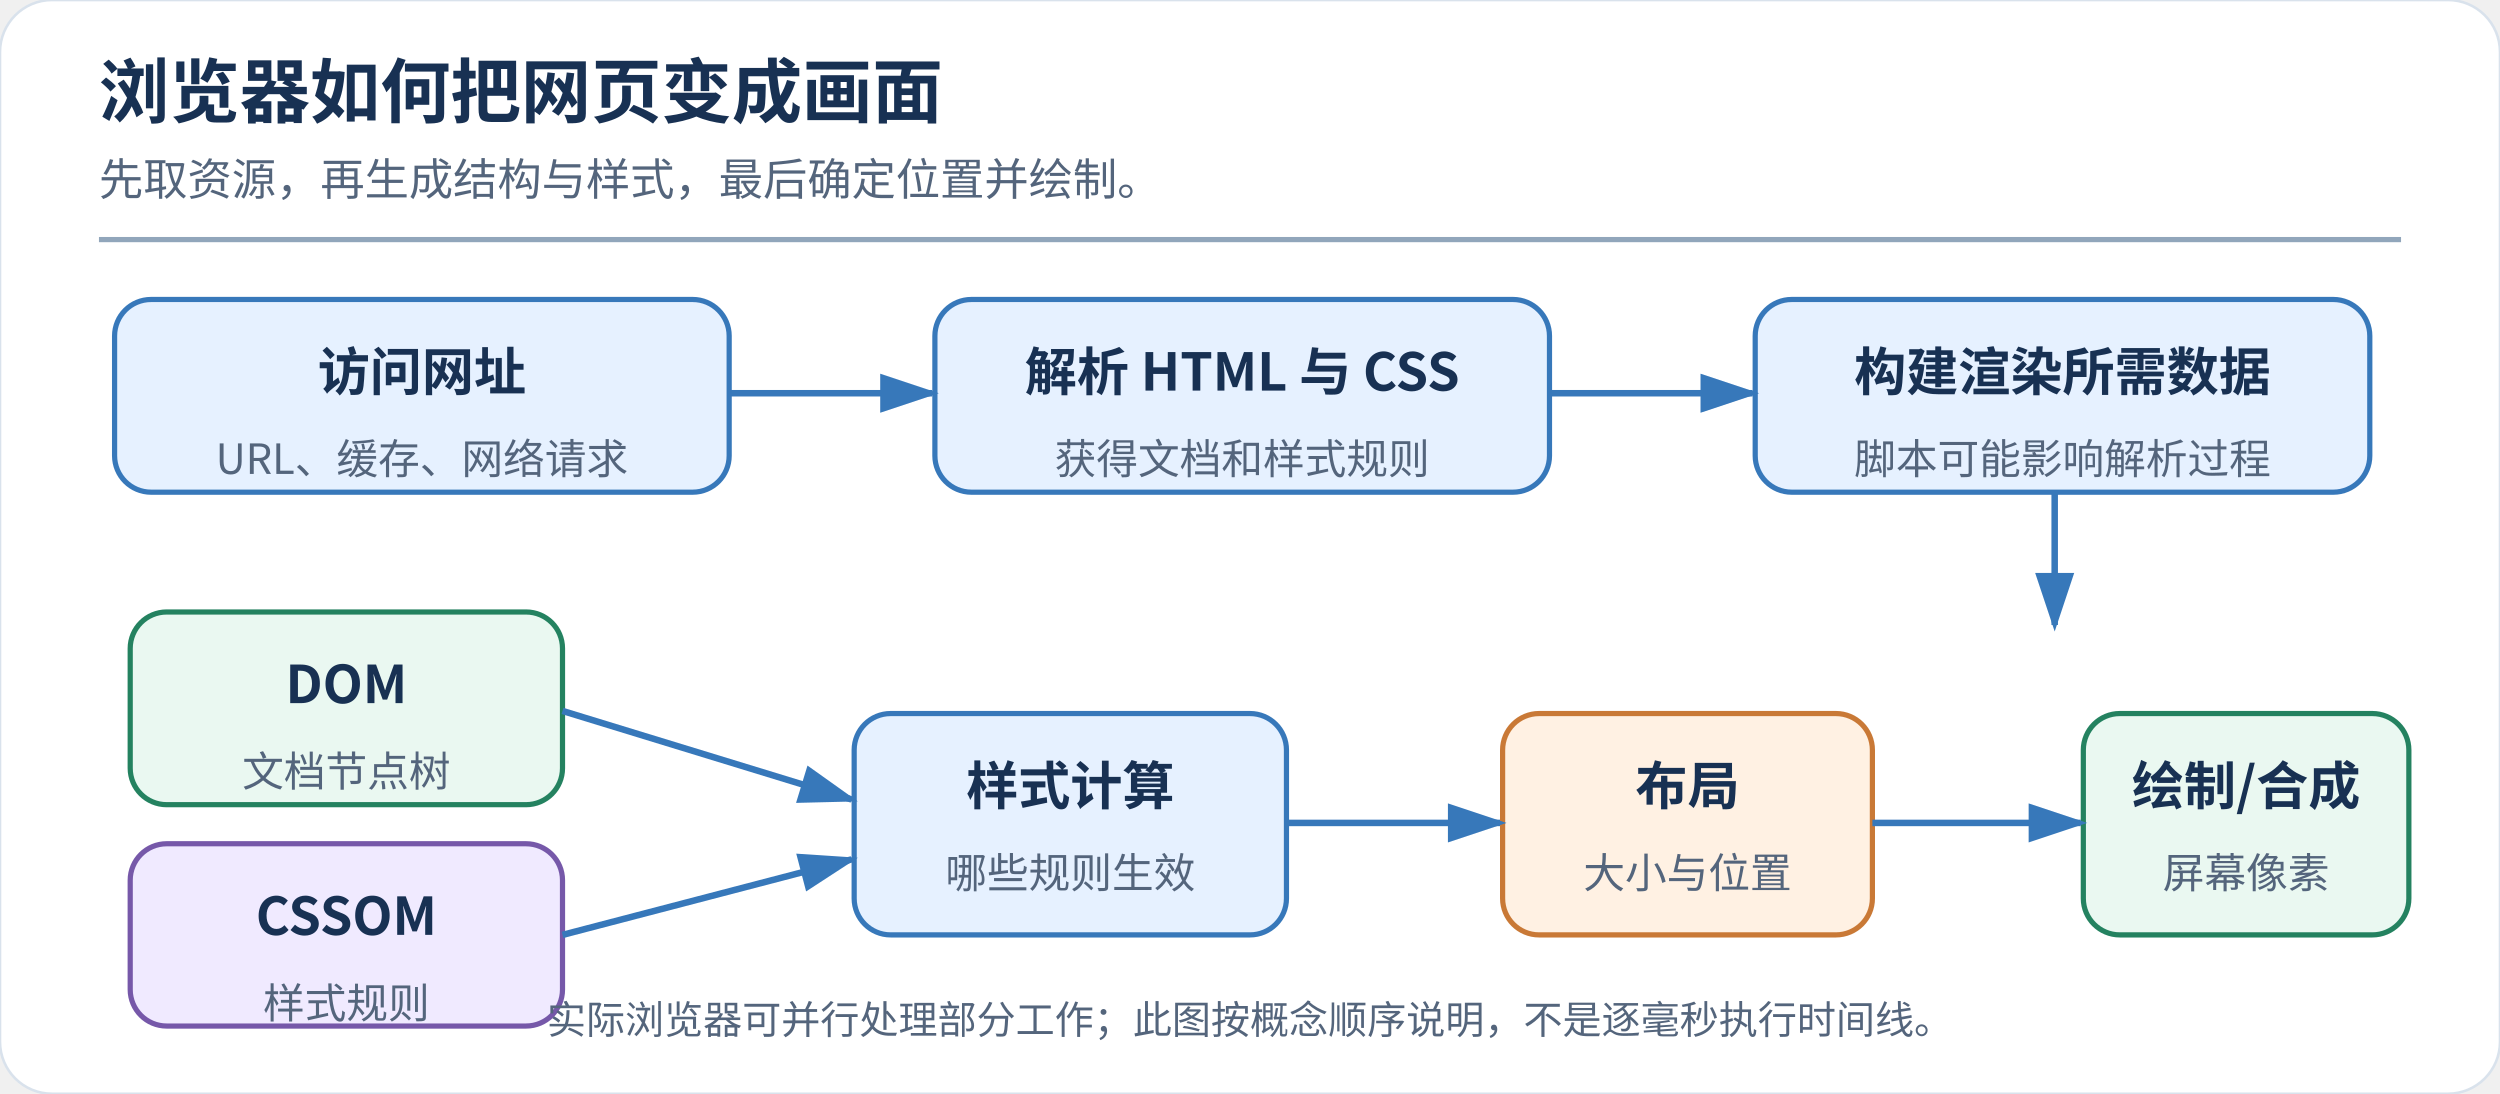
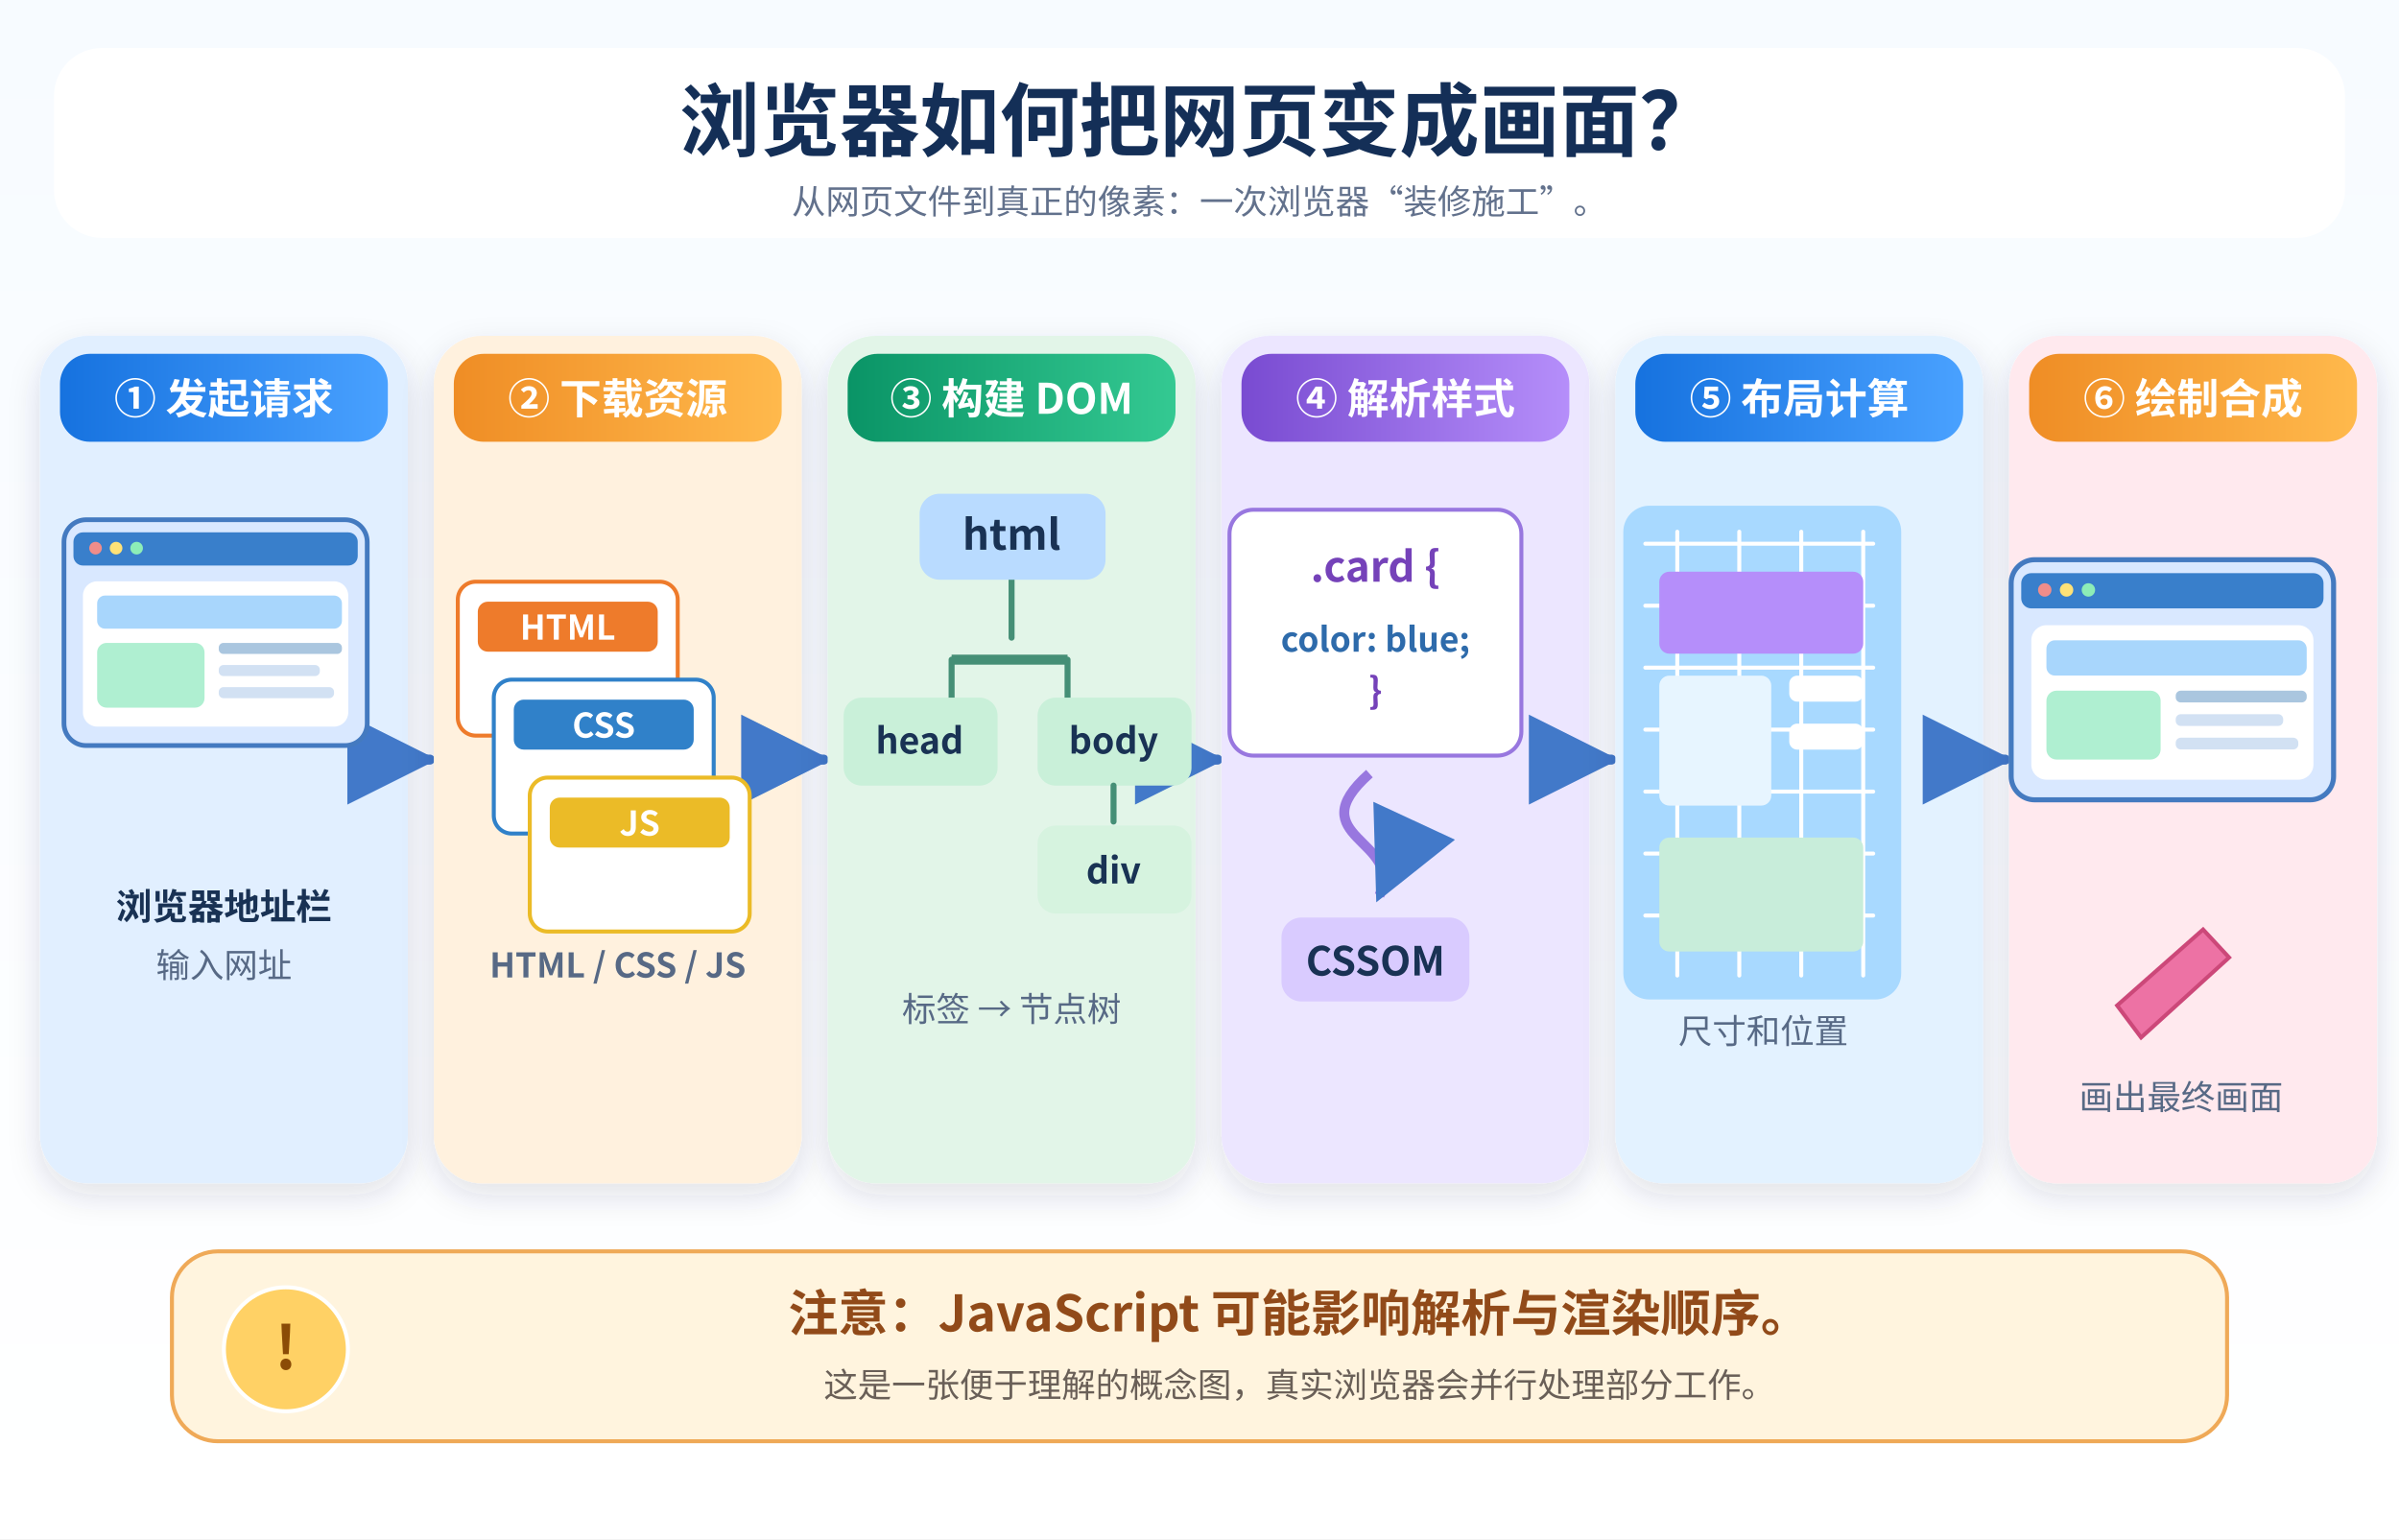
- <svg xmlns="http://www.w3.org/2000/svg" width="960" height="420" viewBox="0 0 960 420" role="img" aria-labelledby="title description">
+ <svg xmlns="http://www.w3.org/2000/svg" width="1200" height="770" viewBox="0 0 1200 770" role="img" aria-labelledby="title description">
  <defs>
-     <marker id="arr" markerWidth="10" markerHeight="10" refX="8" refY="3" orient="auto" markerUnits="strokeWidth">
-       <path d="M0 0 L0 6 L9 3 z" fill="#3778ba" />
+     <linearGradient id="bg" x2="0" y2="1">
+       <stop stop-color="#f7fbff" />
+       <stop offset="1" stop-color="#fff" />
+     </linearGradient>
+     <linearGradient id="blue">
+       <stop stop-color="#1672df" />
+       <stop offset="1" stop-color="#49a1ff" />
+     </linearGradient>
+     <linearGradient id="green">
+       <stop stop-color="#0a9466" />
+       <stop offset="1" stop-color="#34c992" />
+     </linearGradient>
+     <linearGradient id="purple">
+       <stop stop-color="#794bd1" />
+       <stop offset="1" stop-color="#b58efa" />
+     </linearGradient>
+     <linearGradient id="orange">
+       <stop stop-color="#ef8d25" />
+       <stop offset="1" stop-color="#ffb94c" />
+     </linearGradient>
+     <filter id="shadow" x="-20%" y="-30%" width="150%" height="170%">
+       <feDropShadow dx="0" dy="6" stdDeviation="8" flood-color="#253859" flood-opacity=".14" />
+     </filter>
+     <marker id="arr" viewBox="0 0 12 12" refX="11" refY="6" markerWidth="9" markerHeight="9" orient="auto">
+       <path d="M0 0 L12 6 L0 12 z" fill="#4279c9" />
    </marker>
  </defs>
-   <rect width="960" height="420" rx="20" fill="#ffffff" stroke="#d9e2ec" />
+   <rect width="1200" height="770" fill="url(#bg)" />
  <g font-family="'Noto Sans CJK SC','Microsoft YaHei','PingFang SC',sans-serif">
-     <text x="38" y="45" font-size="27" font-weight="700" fill="#183153" text-anchor="start">浏览器如何把网页变成画面</text>
-     <text x="38" y="75" font-size="17" font-weight="400" fill="#54657c" text-anchor="start">先取资源，再生成结构与样式，最后确定位置并绘制。</text>
-     <line x1="38" y1="92" x2="922" y2="92" stroke="#91a6bb" stroke-width="2" />
-     <rect x="44" y="115" width="236" height="74" rx="14" fill="#e6f1ff" stroke="#3778ba" stroke-width="2" />
-     <text x="162" y="150" font-size="20" font-weight="600" fill="#183153" text-anchor="middle">访问网址</text>
-     <text x="162" y="182" font-size="16" font-weight="400" fill="#54657c" text-anchor="middle">URL、缓存、网络请求</text>
-     <rect x="359" y="115" width="236" height="74" rx="14" fill="#e6f1ff" stroke="#3778ba" stroke-width="2" />
-     <text x="477" y="150" font-size="20" font-weight="600" fill="#183153" text-anchor="middle">解析 HTML 与 CSS</text>
-     <text x="477" y="182" font-size="16" font-weight="400" fill="#54657c" text-anchor="middle">获得文档和样式规则</text>
-     <rect x="674" y="115" width="236" height="74" rx="14" fill="#e6f1ff" stroke="#3778ba" stroke-width="2" />
-     <text x="792" y="150" font-size="20" font-weight="600" fill="#183153" text-anchor="middle">构建渲染所需数据</text>
-     <text x="792" y="182" font-size="16" font-weight="400" fill="#54657c" text-anchor="middle">脚本可能影响解析过程</text>
-     <line x1="280" y1="151" x2="358" y2="151" stroke="#3778ba" stroke-width="2.5" marker-end="url(#arr)" />
-     <line x1="595" y1="151" x2="673" y2="151" stroke="#3778ba" stroke-width="2.5" marker-end="url(#arr)" />
-     <rect x="50" y="235" width="166" height="74" rx="14" fill="#eaf8f1" stroke="#248260" stroke-width="2" />
-     <text x="133" y="270" font-size="20" font-weight="600" fill="#183153" text-anchor="middle">DOM</text>
-     <text x="133" y="302" font-size="16" font-weight="400" fill="#54657c" text-anchor="middle">文档节点树</text>
-     <rect x="50" y="324" width="166" height="70" rx="14" fill="#f0eaff" stroke="#7658a9" stroke-width="2" />
-     <text x="133" y="359" font-size="20" font-weight="600" fill="#183153" text-anchor="middle">CSSOM</text>
-     <text x="133" y="391" font-size="16" font-weight="400" fill="#54657c" text-anchor="middle">样式规则</text>
-     <rect x="328" y="274" width="166" height="85" rx="14" fill="#e6f1ff" stroke="#3778ba" stroke-width="2" />
-     <text x="411" y="309" font-size="20" font-weight="600" fill="#183153" text-anchor="middle">样式计算</text>
-     <text x="411" y="341" font-size="16" font-weight="400" fill="#54657c" text-anchor="middle">哪些规则生效</text>
-     <rect x="577" y="274" width="142" height="85" rx="14" fill="#fff1e3" stroke="#c97936" stroke-width="2" />
-     <text x="648" y="309" font-size="20" font-weight="600" fill="#183153" text-anchor="middle">布局</text>
-     <text x="648" y="341" font-size="16" font-weight="400" fill="#54657c" text-anchor="middle">大小与位置</text>
-     <rect x="800" y="274" width="125" height="85" rx="14" fill="#eaf8f1" stroke="#248260" stroke-width="2" />
-     <text x="862.5" y="309" font-size="20" font-weight="600" fill="#183153" text-anchor="middle">绘制/合成</text>
-     <text x="862.5" y="341" font-size="16" font-weight="400" fill="#54657c" text-anchor="middle">屏幕像素</text>
-     <line x1="216" y1="273" x2="327" y2="307" stroke="#3778ba" stroke-width="2.5" marker-end="url(#arr)" />
-     <line x1="216" y1="359" x2="327" y2="330" stroke="#3778ba" stroke-width="2.5" marker-end="url(#arr)" />
-     <line x1="494" y1="316" x2="576" y2="316" stroke="#3778ba" stroke-width="2.5" marker-end="url(#arr)" />
-     <line x1="719" y1="316" x2="799" y2="316" stroke="#3778ba" stroke-width="2.5" marker-end="url(#arr)" />
-     <line x1="789" y1="189" x2="789" y2="240" stroke="#3778ba" stroke-width="2.5" marker-end="url(#arr)" />
-     <text x="480" y="397" font-size="15" font-weight="400" fill="#54657c" text-anchor="middle">实际浏览器可并行处理部分工作；此图按概念顺序说明，不是逐毫秒执行时间线。</text>
+     <rect x="27" y="24" width="1146" height="95" rx="24" fill="#fff" stroke="none" stroke-width="0" />
+     <text x="600" y="75" text-anchor="middle" fill="#142f57" font-size="40" font-weight="800">浏览器如何把网页变成画面？</text>
+     <text x="600" y="107" text-anchor="middle" fill="#62718c" font-size="17" font-weight="450">从网页文件到真正的像素：一次浏览器“装修施工”。</text>
+     <g filter="url(#shadow)">
+       <rect x="20" y="168" width="184" height="424" rx="24" fill="#e1efff" stroke="none" stroke-width="0" />
+     </g>
+     <rect x="30" y="177" width="164" height="44" rx="15" fill="url(#blue)" stroke="none" stroke-width="0" />
+     <text x="112" y="207" text-anchor="middle" fill="#fff" font-size="21" font-weight="750">① 发起请求</text>
+     <path d="M205 380 L215 380" stroke="#4279c9" stroke-width="5" stroke-linecap="round" fill="none" marker-end="url(#arr)" />
+     <g filter="url(#shadow)">
+       <rect x="217" y="168" width="184" height="424" rx="24" fill="#fff1de" stroke="none" stroke-width="0" />
+     </g>
+     <rect x="227" y="177" width="164" height="44" rx="15" fill="url(#orange)" stroke="none" stroke-width="0" />
+     <text x="309" y="207" text-anchor="middle" fill="#fff" font-size="21" font-weight="750">② 下载资源</text>
+     <path d="M402 380 L412 380" stroke="#4279c9" stroke-width="5" stroke-linecap="round" fill="none" marker-end="url(#arr)" />
+     <g filter="url(#shadow)">
+       <rect x="414" y="168" width="184" height="424" rx="24" fill="#e2f5e8" stroke="none" stroke-width="0" />
+     </g>
+     <rect x="424" y="177" width="164" height="44" rx="15" fill="url(#green)" stroke="none" stroke-width="0" />
+     <text x="506" y="207" text-anchor="middle" fill="#fff" font-size="21" font-weight="750">③ 构建 DOM</text>
+     <path d="M599 380 L609 380" stroke="#4279c9" stroke-width="5" stroke-linecap="round" fill="none" marker-end="url(#arr)" />
+     <g filter="url(#shadow)">
+       <rect x="611" y="168" width="184" height="424" rx="24" fill="#ece6ff" stroke="none" stroke-width="0" />
+     </g>
+     <rect x="621" y="177" width="164" height="44" rx="15" fill="url(#purple)" stroke="none" stroke-width="0" />
+     <text x="703" y="207" text-anchor="middle" fill="#fff" font-size="21" font-weight="750">④ 解析样式</text>
+     <path d="M796 380 L806 380" stroke="#4279c9" stroke-width="5" stroke-linecap="round" fill="none" marker-end="url(#arr)" />
+     <g filter="url(#shadow)">
+       <rect x="808" y="168" width="184" height="424" rx="24" fill="#e3f2ff" stroke="none" stroke-width="0" />
+     </g>
+     <rect x="818" y="177" width="164" height="44" rx="15" fill="url(#blue)" stroke="none" stroke-width="0" />
+     <text x="900" y="207" text-anchor="middle" fill="#fff" font-size="21" font-weight="750">⑤ 布局计算</text>
+     <path d="M993 380 L1003 380" stroke="#4279c9" stroke-width="5" stroke-linecap="round" fill="none" marker-end="url(#arr)" />
+     <g filter="url(#shadow)">
+       <rect x="1005" y="168" width="184" height="424" rx="24" fill="#ffe9ee" stroke="none" stroke-width="0" />
+     </g>
+     <rect x="1015" y="177" width="164" height="44" rx="15" fill="url(#orange)" stroke="none" stroke-width="0" />
+     <text x="1097" y="207" text-anchor="middle" fill="#fff" font-size="21" font-weight="750">⑥ 绘制合成</text>
+     <g transform="translate(32 260) scale(0.79)">
+       <rect x="0" y="0" width="192" height="143" rx="14" fill="#d9e8ff" stroke="#447ac0" stroke-width="3" />
+       <rect x="6" y="8" width="180" height="21" rx="6" fill="#397fcb" stroke="none" stroke-width="0" />
+       <circle cx="20" cy="18" r="4" fill="#f08d8a" stroke="none" stroke-width="2" />
+       <circle cx="33" cy="18" r="4" fill="#ffe277" stroke="none" stroke-width="2" />
+       <circle cx="46" cy="18" r="4" fill="#8dedb7" stroke="none" stroke-width="2" />
+       <rect x="12" y="39" width="168" height="92" rx="9" fill="#fff" stroke="none" stroke-width="0" />
+       <rect x="21" y="48" width="155" height="21" rx="5" fill="#a8d6fc" stroke="none" stroke-width="0" />
+       <rect x="21" y="78" width="68" height="41" rx="6" fill="#afefd1" stroke="none" stroke-width="0" />
+       <rect x="98" y="78" width="78" height="7" rx="3" fill="#aac6df" stroke="none" stroke-width="0" />
+       <rect x="98" y="92" width="64" height="7" rx="3" fill="#d2e1f3" stroke="none" stroke-width="0" />
+       <rect x="98" y="106" width="73" height="7" rx="3" fill="#d2e1f3" stroke="none" stroke-width="0" />
+     </g>
+     <text x="112" y="460" text-anchor="middle" fill="#193254" font-size="18" font-weight="600">浏览器地址栏</text>
+     <text x="112" y="489" text-anchor="middle" fill="#576985" font-size="17" font-weight="500">输入网址</text>
+     <g transform="translate(221 271)">
+       <rect x="8" y="20" width="110" height="77" rx="9" fill="#fff" stroke="#ee7b2b" stroke-width="2" />
+       <rect x="18" y="30" width="90" height="25" rx="5" fill="#ee7b2b" stroke="none" stroke-width="0" />
+       <text x="63" y="49" text-anchor="middle" fill="#fff" font-size="17" font-weight="750">HTML</text>
+       <rect x="26" y="69" width="110" height="77" rx="9" fill="#fff" stroke="#3081c9" stroke-width="2" />
+       <rect x="36" y="79" width="90" height="25" rx="5" fill="#3081c9" stroke="none" stroke-width="0" />
+       <text x="81" y="98" text-anchor="middle" fill="#fff" font-size="17" font-weight="750">CSS</text>
+       <rect x="44" y="118" width="110" height="77" rx="9" fill="#fff" stroke="#ebbb27" stroke-width="2" />
+       <rect x="54" y="128" width="90" height="25" rx="5" fill="#ebbb27" stroke="none" stroke-width="0" />
+       <text x="99" y="147" text-anchor="middle" fill="#fff" font-size="17" font-weight="750">JS</text>
+     </g>
+     <text x="309" y="489" text-anchor="middle" fill="#576985" font-size="17" font-weight="550">HTML / CSS / JS</text>
+     <g stroke="#458f76" stroke-width="5">
+       <path d="M506 289 L506 319" stroke="#458f76" stroke-width="3" stroke-linecap="round" fill="none" />
+       <path d="M476 330 L476 354" stroke="#458f76" stroke-width="3" stroke-linecap="round" fill="none" />
+       <path d="M534 330 L534 354" stroke="#458f76" stroke-width="3" stroke-linecap="round" fill="none" />
+       <path d="M476 330 H534" fill="none" />
+     </g>
+     <rect x="460" y="247" width="93" height="43" rx="10" fill="#b9dbff" stroke="none" stroke-width="0" />
+     <text x="506" y="275" text-anchor="middle" fill="#193254" font-size="21" font-weight="600">html</text>
+     <rect x="422" y="349" width="77" height="44" rx="9" fill="#c9f0d9" stroke="none" stroke-width="0" />
+     <rect x="519" y="349" width="77" height="44" rx="9" fill="#c9f0d9" stroke="none" stroke-width="0" />
+     <text x="460" y="377" text-anchor="middle" fill="#193254" font-size="18" font-weight="600">head</text>
+     <text x="557" y="377" text-anchor="middle" fill="#193254" font-size="18" font-weight="600">body</text>
+     <rect x="519" y="413" width="77" height="44" rx="9" fill="#d6f3df" stroke="none" stroke-width="0" />
+     <path d="M557 393 L557 411" stroke="#458f76" stroke-width="3" stroke-linecap="round" fill="none" />
+     <text x="557" y="442" text-anchor="middle" fill="#193254" font-size="18" font-weight="600">div</text>
+     <text x="506" y="511" text-anchor="middle" fill="#576985" font-size="17" font-weight="500">标签 → 节点树</text>
+     <rect x="615" y="255" width="146" height="123" rx="12" fill="#fff" stroke="#9877df" stroke-width="2" />
+     <text x="688" y="291" text-anchor="middle" fill="#7542b9" font-size="21" font-weight="700">.card {</text>
+     <text x="688" y="326" text-anchor="middle" fill="#2e6bab" font-size="17" font-weight="600">color: blue;</text>
+     <text x="688" y="352" text-anchor="middle" fill="#7542b9" font-size="18" font-weight="600">}</text>
+     <path d="M685 387 C649 419 703 420 690 448" fill="none" stroke="#9877df" stroke-width="5" marker-end="url(#arr)" />
+     <rect x="641" y="459" width="94" height="42" rx="10" fill="#d9cbff" stroke="none" stroke-width="0" />
+     <text x="688" y="488" text-anchor="middle" fill="#193254" font-size="20" font-weight="600">CSSOM</text>
+     <rect x="812" y="253" width="139" height="247" rx="13" fill="#a8d9ff" stroke="none" stroke-width="0" />
+     <path d="M823 272 L937 272" stroke="#fff" stroke-width="2" stroke-linecap="round" fill="none" />
+     <path d="M823 303 L937 303" stroke="#fff" stroke-width="2" stroke-linecap="round" fill="none" />
+     <path d="M823 334 L937 334" stroke="#fff" stroke-width="2" stroke-linecap="round" fill="none" />
+     <path d="M823 365 L937 365" stroke="#fff" stroke-width="2" stroke-linecap="round" fill="none" />
+     <path d="M823 396 L937 396" stroke="#fff" stroke-width="2" stroke-linecap="round" fill="none" />
+     <path d="M823 427 L937 427" stroke="#fff" stroke-width="2" stroke-linecap="round" fill="none" />
+     <path d="M823 458 L937 458" stroke="#fff" stroke-width="2" stroke-linecap="round" fill="none" />
+     <path d="M839 266 L839 488" stroke="#fff" stroke-width="2" stroke-linecap="round" fill="none" />
+     <path d="M870 266 L870 488" stroke="#fff" stroke-width="2" stroke-linecap="round" fill="none" />
+     <path d="M901 266 L901 488" stroke="#fff" stroke-width="2" stroke-linecap="round" fill="none" />
+     <path d="M932 266 L932 488" stroke="#fff" stroke-width="2" stroke-linecap="round" fill="none" />
+     <rect x="830" y="286" width="102" height="41" rx="5" fill="#b58efa" stroke="none" stroke-width="0" />
+     <rect x="830" y="338" width="56" height="65" rx="5" fill="#e7f5ff" stroke="none" stroke-width="0" />
+     <rect x="895" y="338" width="37" height="13" rx="4" fill="#fff" stroke="none" stroke-width="0" />
+     <rect x="895" y="362" width="37" height="13" rx="4" fill="#fff" stroke="none" stroke-width="0" />
+     <rect x="830" y="419" width="102" height="57" rx="5" fill="#c8edda" stroke="none" stroke-width="0" />
+     <text x="882" y="522" text-anchor="middle" fill="#576985" font-size="17" font-weight="500">尺寸和位置</text>
+     <g transform="translate(1006 280) scale(0.84)">
+       <rect x="0" y="0" width="192" height="143" rx="14" fill="#d9e8ff" stroke="#447ac0" stroke-width="3" />
+       <rect x="6" y="8" width="180" height="21" rx="6" fill="#397fcb" stroke="none" stroke-width="0" />
+       <circle cx="20" cy="18" r="4" fill="#f08d8a" stroke="none" stroke-width="2" />
+       <circle cx="33" cy="18" r="4" fill="#ffe277" stroke="none" stroke-width="2" />
+       <circle cx="46" cy="18" r="4" fill="#8dedb7" stroke="none" stroke-width="2" />
+       <rect x="12" y="39" width="168" height="92" rx="9" fill="#fff" stroke="none" stroke-width="0" />
+       <rect x="21" y="48" width="155" height="21" rx="5" fill="#a8d6fc" stroke="none" stroke-width="0" />
+       <rect x="21" y="78" width="68" height="41" rx="6" fill="#afefd1" stroke="none" stroke-width="0" />
+       <rect x="98" y="78" width="78" height="7" rx="3" fill="#aac6df" stroke="none" stroke-width="0" />
+       <rect x="98" y="92" width="64" height="7" rx="3" fill="#d2e1f3" stroke="none" stroke-width="0" />
+       <rect x="98" y="106" width="73" height="7" rx="3" fill="#d2e1f3" stroke="none" stroke-width="0" />
+     </g>
+     <path d="M1059 503 L1102 465 L1115 479 L1071 519 Z" fill="#ed72a4" stroke="#cc4879" stroke-width="2" />
+     <text x="1091" y="555" text-anchor="middle" fill="#576985" font-size="17" font-weight="500">画出最终画面</text>
+     <rect x="86" y="626" width="1028" height="95" rx="23" fill="#fff4de" stroke="#efa957" stroke-width="2" />
+     <circle cx="143" cy="675" r="31" fill="#ffd165" stroke="#fff" stroke-width="2" />
+     <text x="143" y="685" text-anchor="middle" fill="#8b4c06" font-size="30" font-weight="850">!</text>
+     <text x="650" y="666" text-anchor="middle" fill="#914a19" font-size="25" font-weight="750">注意：JavaScript 可能影响解析与渲染顺序。</text>
+     <text x="650" y="699" text-anchor="middle" fill="#695f57" font-size="17" font-weight="500">这是一张便于理解的概念图，真实浏览器会并行处理部分工作。</text>
  </g>
</svg>
